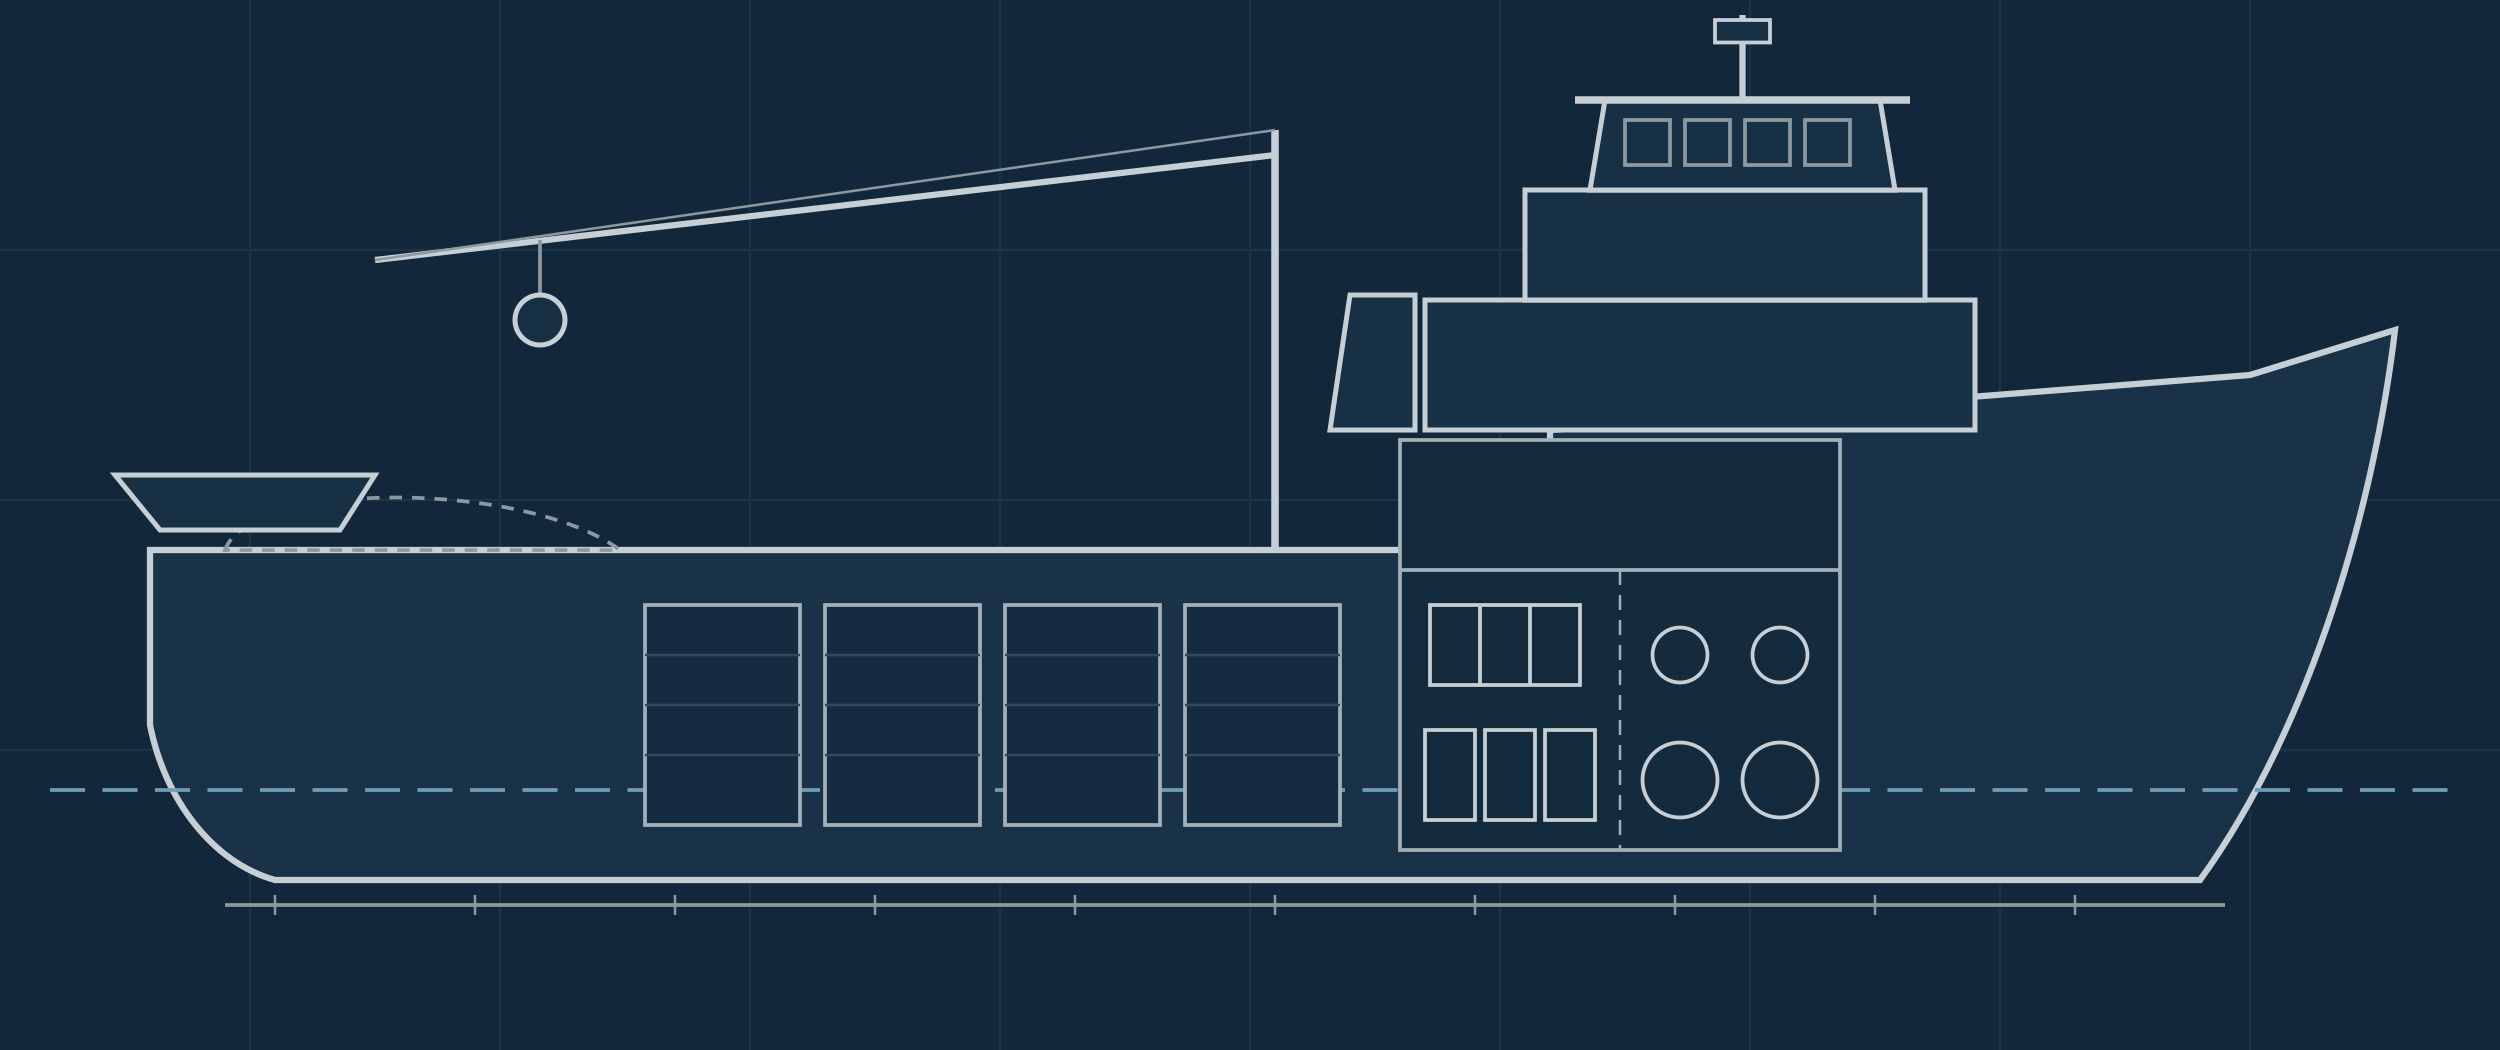
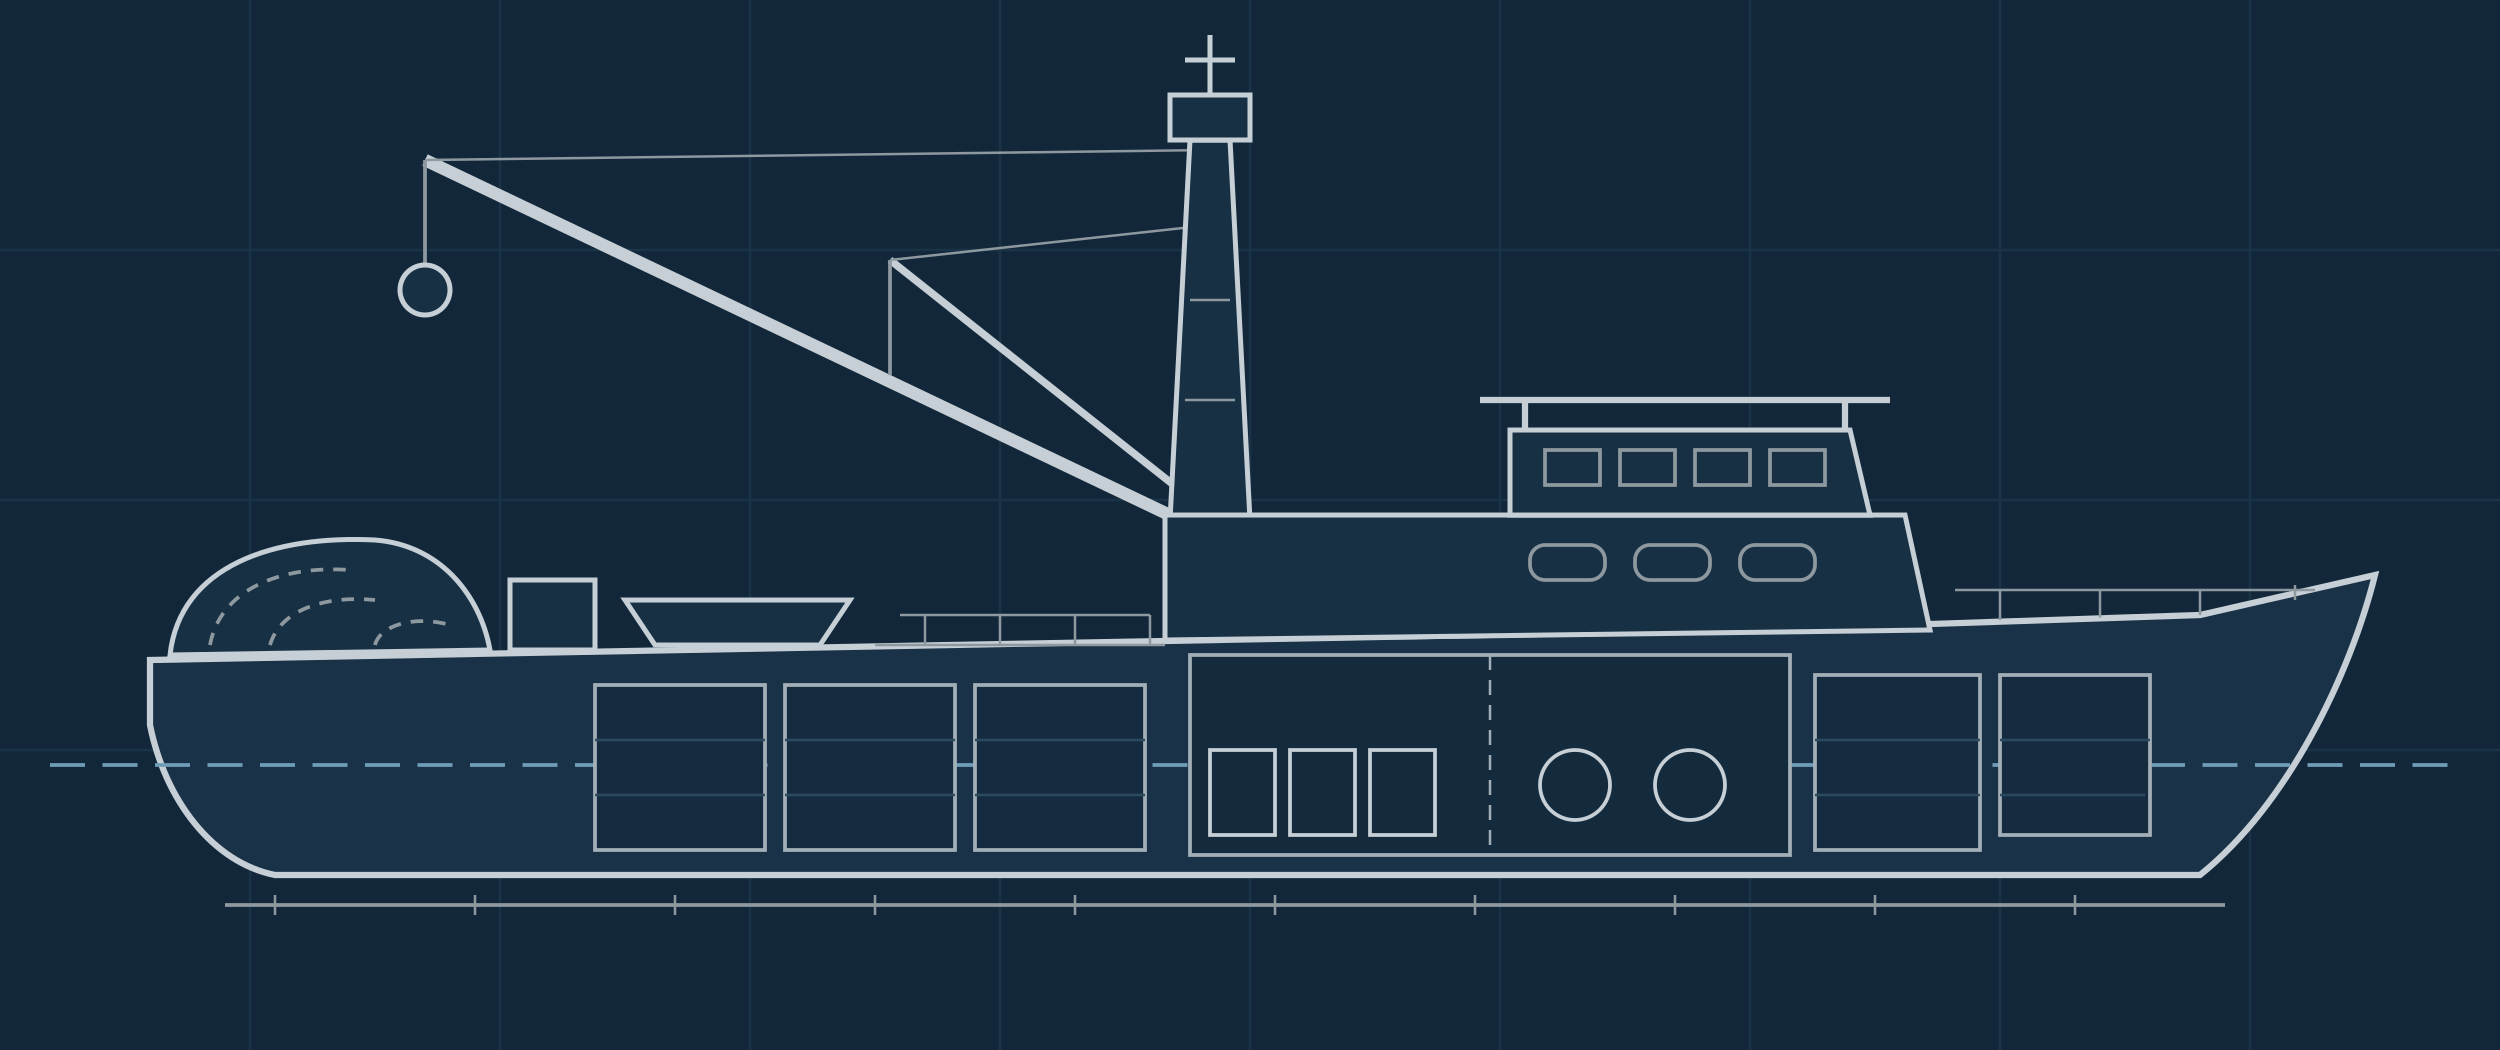
<svg xmlns="http://www.w3.org/2000/svg" width="1000" height="420" viewBox="0 0 1000 420">
  <rect width="1000" height="420" fill="#12283a" />
  <g stroke="#1b3347" stroke-width="1">
    <path d="M100,0 V420 M200,0 V420 M300,0 V420 M400,0 V420 M500,0 V420 M600,0 V420 M700,0 V420 M800,0 V420 M900,0 V420" />
    <path d="M0,100 H1000 M0,200 H1000 M0,300 H1000" />
  </g>
-   <path d="M60,220 L620,220 L620,172 L900,150 L958,132 C950,200 925,290 880,352 L110,352 C85,345 66,320 60,290 Z" fill="#1a3247" stroke="#c6cfd5" stroke-width="2.5" />
-   <path d="M20,316 H980" stroke="#6f9db8" stroke-width="1.5" stroke-dasharray="14 7" />
+   <path d="M472,208 L170,64" stroke="#c6cfd5" stroke-width="5" />
+   <path d="M472,196 L356,104" stroke="#c6cfd5" stroke-width="3" />
+   <path d="M484,60 L170,64 M484,90 L356,104" stroke="#8d989f" stroke-width="1" />
+   <path d="M170,64 V106 M356,104 V150" stroke="#8d989f" stroke-width="1.5" />
+   <circle cx="170" cy="116" r="10" fill="#173044" stroke="#c6cfd5" stroke-width="2" />
+   <path d="M468,208 L476,56 H492 L500,208 Z" fill="#173044" stroke="#c6cfd5" stroke-width="2" />
+   <rect x="468" y="38" width="32" height="18" fill="#173044" stroke="#c6cfd5" stroke-width="2" />
+   <path d="M484,38 V14 M474,24 H494" stroke="#c6cfd5" stroke-width="2" />
+   <path d="M476,120 H492 M474,160 H494" stroke="#8d989f" stroke-width="1" />
+   <path d="M60,264 L700,252 L880,246 L950,230 C940,270 915,322 880,350 L110,350 C85,345 66,320 60,290 Z" fill="#1a3247" stroke="#c6cfd5" stroke-width="2.5" />
+   <path d="M68,262 C72,226 110,214 150,216 C176,218 192,238 196,260 Z" fill="#173044" stroke="#c6cfd5" stroke-width="2" />
+   <path d="M84,258 C88,236 112,226 140,228 M108,258 C112,244 130,238 150,240 M150,258 C152,250 166,246 180,250" fill="none" stroke="#8d989f" stroke-width="1.5" stroke-dasharray="5 4" />
+   <rect x="204" y="232" width="34" height="28" fill="#173044" stroke="#c6cfd5" stroke-width="2" />
+   <path d="M250,240 H340 L328,258 H262 Z" fill="#173044" stroke="#c6cfd5" stroke-width="2" />
+   <path d="M350,258 H466 M360,246 H460 M370,246 V258 M400,246 V258 M430,246 V258 M460,246 V258" stroke="#8d989f" stroke-width="1" />
+   <path d="M466,256 V206 H762 L772,252 Z" fill="#173044" stroke="#c6cfd5" stroke-width="2" />
+   <g fill="none" stroke="#8d989f" stroke-width="1.5">
+     <rect x="612" y="218" width="30" height="14" rx="6" />
+     <rect x="654" y="218" width="30" height="14" rx="6" />
+     <rect x="696" y="218" width="30" height="14" rx="6" />
+   </g>
+   <path d="M604,206 V172 H740 L748,206 Z" fill="#173044" stroke="#c6cfd5" stroke-width="2" />
+   <g fill="none" stroke="#8d989f" stroke-width="1.5">
+     <rect x="618" y="180" width="22" height="14" />
+     <rect x="648" y="180" width="22" height="14" />
+     <rect x="678" y="180" width="22" height="14" />
+     <rect x="708" y="180" width="22" height="14" />
+   </g>
+   <path d="M592,160 H756 M610,160 V172 M738,160 V172" stroke="#c6cfd5" stroke-width="2.5" />
+   <path d="M782,236 H926 M800,236 V248 M840,236 V247 M880,236 V246 M918,234 V240" stroke="#8d989f" stroke-width="1" />
+   <path d="M20,306 H980" stroke="#6f9db8" stroke-width="1.5" stroke-dasharray="14 7" />
  <path d="M90,362 H890" stroke="#8d989f" stroke-width="1.5" />
-   <g stroke="#8d989f" stroke-width="1">
-     <path d="M110,358 V366 M190,358 V366 M270,358 V366 M350,358 V366 M430,358 V366 M510,358 V366 M590,358 V366 M670,358 V366 M750,358 V366 M830,358 V366" />
+   <path d="M110,358 V366 M190,358 V366 M270,358 V366 M350,358 V366 M430,358 V366 M510,358 V366 M590,358 V366 M670,358 V366 M750,358 V366 M830,358 V366" stroke="#8d989f" stroke-width="1" />
+   <g fill="#152c40" stroke="#a3afb6" stroke-width="1.5">
+     <rect x="238" y="274" width="68" height="66" />
+     <rect x="314" y="274" width="68" height="66" />
+     <rect x="390" y="274" width="68" height="66" />
+     <rect x="726" y="270" width="66" height="70" />
+     <rect x="800" y="270" width="60" height="64" />
  </g>
-   <g fill="#173044" stroke="#c6cfd5" stroke-width="2">
-     <rect x="570" y="120" width="220" height="52" />
-     <rect x="610" y="76" width="160" height="44" />
-     <path d="M636,76 L642,40 H752 L758,76 Z" />
-   </g>
-   <path d="M630,40 H764" stroke="#c6cfd5" stroke-width="3" />
-   <g fill="none" stroke="#8d989f" stroke-width="1.5">
-     <rect x="650" y="48" width="18" height="18" />
-     <rect x="674" y="48" width="18" height="18" />
-     <rect x="698" y="48" width="18" height="18" />
-     <rect x="722" y="48" width="18" height="18" />
-   </g>
-   <path d="M697,40 V6" stroke="#c6cfd5" stroke-width="2.5" />
-   <rect x="686" y="8" width="22" height="9" fill="#173044" stroke="#c6cfd5" stroke-width="1.5" />
-   <path d="M532,172 L540,118 H566 V172 Z" fill="#173044" stroke="#c6cfd5" stroke-width="2" />
-   <path d="M510,220 V52" stroke="#c6cfd5" stroke-width="3" />
-   <path d="M510,62 L150,104" stroke="#c6cfd5" stroke-width="2.5" />
-   <path d="M510,52 L150,104" stroke="#8d989f" stroke-width="1" />
-   <path d="M216,96 V118" stroke="#8d989f" stroke-width="1.5" />
-   <circle cx="216" cy="128" r="10" fill="#173044" stroke="#c6cfd5" stroke-width="2" />
-   <path d="M90,220 C100,192 210,192 248,220 Z" fill="none" stroke="#8d989f" stroke-width="1.5" stroke-dasharray="5 4" />
-   <path d="M46,190 H150 L136,212 H64 Z" fill="#173044" stroke="#c6cfd5" stroke-width="2" />
-   <g fill="#152c40" stroke="#a3afb6" stroke-width="1.5">
-     <rect x="258" y="242" width="62" height="88" />
-     <rect x="330" y="242" width="62" height="88" />
-     <rect x="402" y="242" width="62" height="88" />
-     <rect x="474" y="242" width="62" height="88" />
-   </g>
-   <g stroke="#2b4a60" stroke-width="1">
-     <path d="M258,262 H320 M258,282 H320 M258,302 H320 M330,262 H392 M330,282 H392 M330,302 H392 M402,262 H464 M402,282 H464 M402,302 H464 M474,262 H536 M474,282 H536 M474,302 H536" />
-   </g>
-   <rect x="560" y="176" width="176" height="164" fill="#142a3d" stroke="#a3afb6" stroke-width="1.5" />
-   <path d="M560,228 H736" stroke="#a3afb6" stroke-width="1.5" />
-   <path d="M648,228 V340" stroke="#a3afb6" stroke-width="1" stroke-dasharray="6 4" />
+   <path d="M238,296 H306 M238,318 H306 M314,296 H382 M314,318 H382 M390,296 H458 M390,318 H458 M726,296 H792 M726,318 H792 M800,296 H860 M800,318 H858" stroke="#2b4a60" stroke-width="1" />
+   <rect x="476" y="262" width="240" height="80" fill="#142a3d" stroke="#a3afb6" stroke-width="1.5" />
+   <path d="M596,262 V342" stroke="#a3afb6" stroke-width="1" stroke-dasharray="6 4" />
  <g fill="none" stroke="#c6cfd5" stroke-width="1.5">
-     <rect x="570" y="292" width="20" height="36" />
-     <rect x="594" y="292" width="20" height="36" />
-     <rect x="618" y="292" width="20" height="36" />
-     <rect x="572" y="242" width="60" height="32" />
-     <path d="M592,242 V274 M612,242 V274" />
-   </g>
-   <g fill="none" stroke="#c6cfd5" stroke-width="1.5">
-     <circle cx="672" cy="312" r="15" />
-     <circle cx="712" cy="312" r="15" />
-     <circle cx="672" cy="262" r="11" />
-     <circle cx="712" cy="262" r="11" />
+     <rect x="484" y="300" width="26" height="34" />
+     <rect x="516" y="300" width="26" height="34" />
+     <rect x="548" y="300" width="26" height="34" />
+     <circle cx="630" cy="314" r="14" />
+     <circle cx="676" cy="314" r="14" />
  </g>
</svg>
